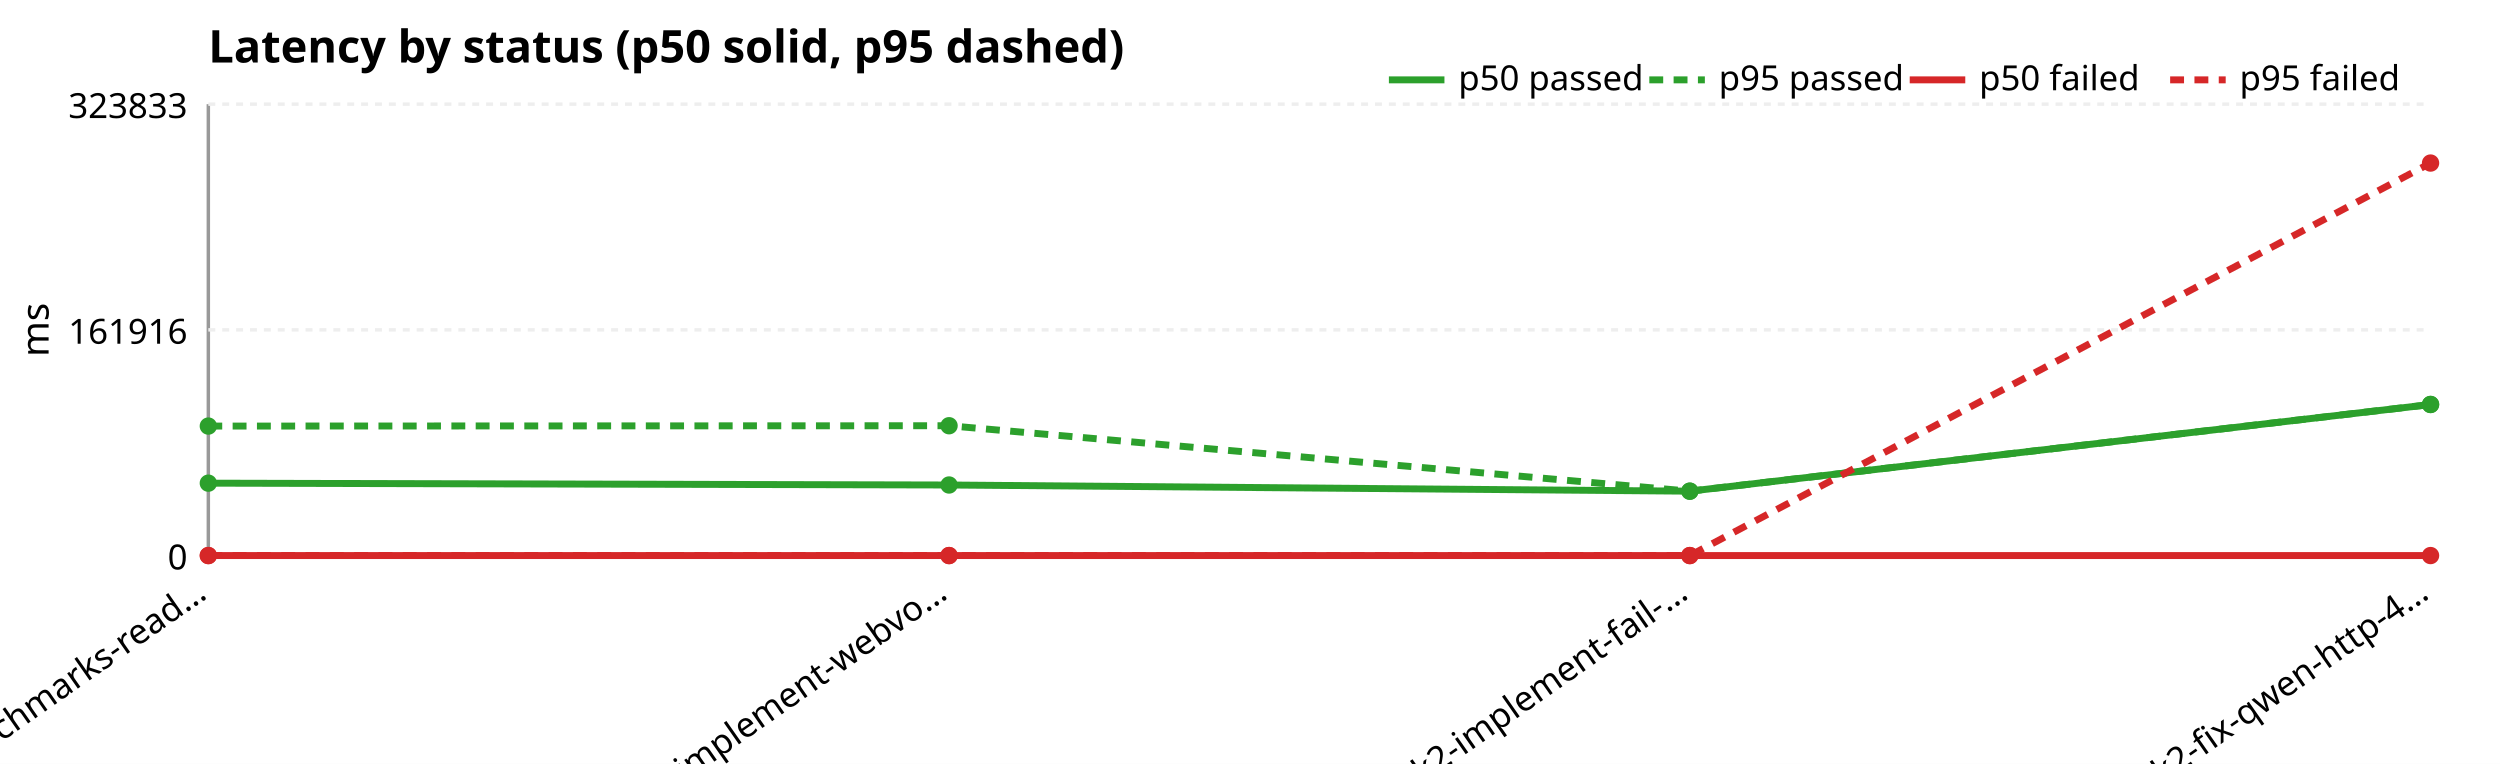
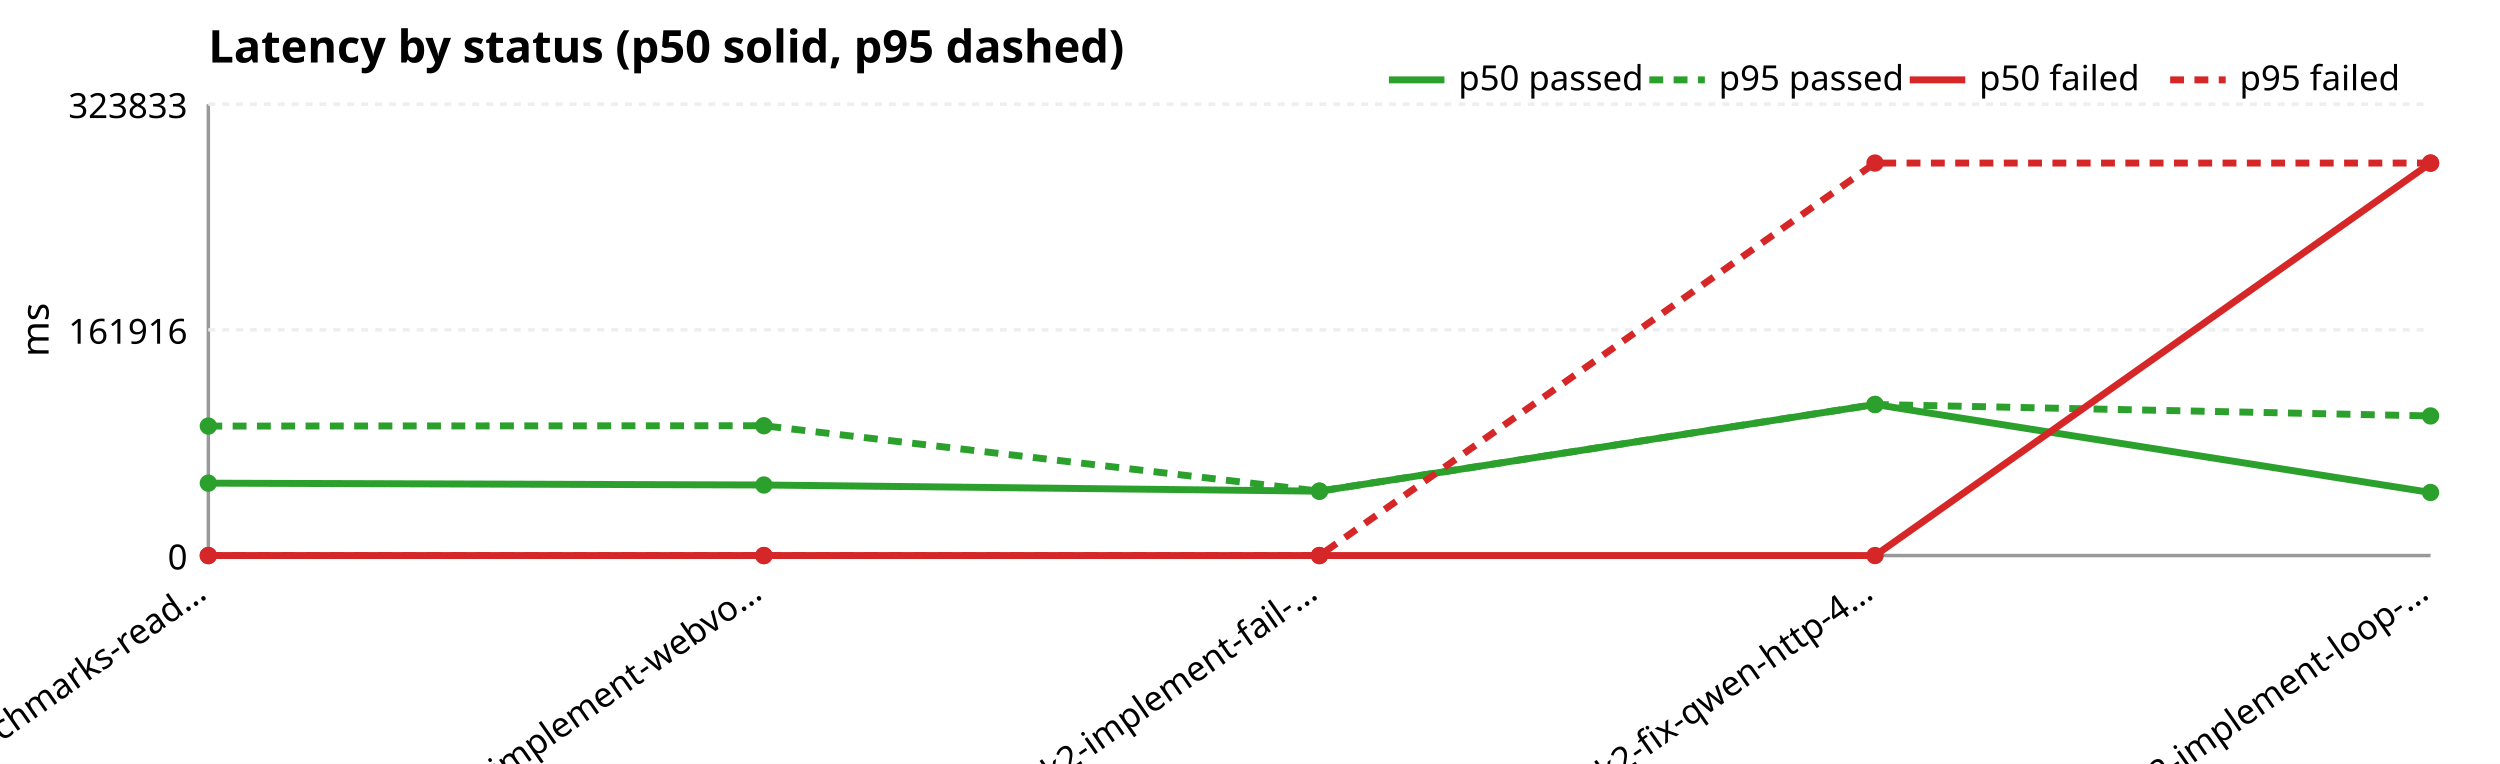
<svg xmlns="http://www.w3.org/2000/svg" viewBox="0 0 720 220" width="720" height="220" font-family="sans-serif">
  <rect width="100%" height="100%" fill="#fff" />
  <text x="60" y="18" font-size="13" font-weight="600">Latency by status (p50 solid, p95 dashed)</text>
  <line x1="60" y1="30" x2="60" y2="160" stroke="#999" />
  <line x1="60" y1="160" x2="700" y2="160" stroke="#999" />
  <text x="54" y="164.0" font-size="10" text-anchor="end" fill="#000">0</text>
  <text x="54" y="99.0" font-size="10" text-anchor="end" fill="#000">161916</text>
  <line x1="60" y1="95.0" x2="700" y2="95.0" stroke="#eee" stroke-dasharray="2,2" />
  <text x="54" y="34.0" font-size="10" text-anchor="end" fill="#000">323833</text>
  <line x1="60" y1="30.0" x2="700" y2="30.0" stroke="#eee" stroke-dasharray="2,2" />
  <text x="14" y="95.0" font-size="11" fill="#000" transform="rotate(-90 14 95.0)" text-anchor="middle">ms</text>
-   <polyline points="60.00,139.15 273.33,139.68 486.67,141.46 700.00,116.49" fill="none" stroke="#2ca02c" stroke-width="2" />
+   <polyline points="60.00,139.15 220.00,139.68 380.00,141.46 540.00,116.49 700.00,141.84" fill="none" stroke="#2ca02c" stroke-width="2" />
  <circle cx="60.00" cy="139.15" r="2.5" fill="#2ca02c" />
-   <circle cx="273.33" cy="139.68" r="2.5" fill="#2ca02c" />
-   <circle cx="486.67" cy="141.46" r="2.5" fill="#2ca02c" />
-   <circle cx="700.00" cy="116.49" r="2.5" fill="#2ca02c" />
-   <polyline points="60.00,122.71 273.33,122.61 486.67,141.46 700.00,116.49" fill="none" stroke="#2ca02c" stroke-width="2" stroke-dasharray="4,3" />
+   <circle cx="220.00" cy="139.68" r="2.5" fill="#2ca02c" />
+   <circle cx="380.00" cy="141.46" r="2.5" fill="#2ca02c" />
+   <circle cx="540.00" cy="116.49" r="2.5" fill="#2ca02c" />
+   <circle cx="700.00" cy="141.84" r="2.5" fill="#2ca02c" />
+   <polyline points="60.00,122.71 220.00,122.61 380.00,141.46 540.00,116.49 700.00,119.79" fill="none" stroke="#2ca02c" stroke-width="2" stroke-dasharray="4,3" />
  <circle cx="60.00" cy="122.71" r="2.5" fill="#2ca02c" />
-   <circle cx="273.33" cy="122.61" r="2.5" fill="#2ca02c" />
-   <circle cx="486.67" cy="141.46" r="2.5" fill="#2ca02c" />
-   <circle cx="700.00" cy="116.49" r="2.5" fill="#2ca02c" />
-   <polyline points="60.00,160.00 273.33,160.00 486.67,160.00 700.00,160.00" fill="none" stroke="#d62728" stroke-width="2" />
+   <circle cx="220.00" cy="122.61" r="2.5" fill="#2ca02c" />
+   <circle cx="380.00" cy="141.46" r="2.5" fill="#2ca02c" />
+   <circle cx="540.00" cy="116.49" r="2.5" fill="#2ca02c" />
+   <circle cx="700.00" cy="119.79" r="2.5" fill="#2ca02c" />
+   <polyline points="60.00,160.00 220.00,160.00 380.00,160.00 540.00,160.00 700.00,46.97" fill="none" stroke="#d62728" stroke-width="2" />
  <circle cx="60.00" cy="160.00" r="2.5" fill="#d62728" />
-   <circle cx="273.33" cy="160.00" r="2.5" fill="#d62728" />
-   <circle cx="486.67" cy="160.00" r="2.5" fill="#d62728" />
-   <circle cx="700.00" cy="160.00" r="2.5" fill="#d62728" />
-   <polyline points="60.00,160.00 273.33,160.00 486.67,160.00 700.00,46.96" fill="none" stroke="#d62728" stroke-width="2" stroke-dasharray="4,3" />
+   <circle cx="220.00" cy="160.00" r="2.5" fill="#d62728" />
+   <circle cx="380.00" cy="160.00" r="2.5" fill="#d62728" />
+   <circle cx="540.00" cy="160.00" r="2.5" fill="#d62728" />
+   <circle cx="700.00" cy="46.97" r="2.5" fill="#d62728" />
+   <polyline points="60.00,160.00 220.00,160.00 380.00,160.00 540.00,46.96 700.00,46.97" fill="none" stroke="#d62728" stroke-width="2" stroke-dasharray="4,3" />
  <circle cx="60.00" cy="160.00" r="2.5" fill="#d62728" />
-   <circle cx="273.33" cy="160.00" r="2.5" fill="#d62728" />
-   <circle cx="486.67" cy="160.00" r="2.5" fill="#d62728" />
-   <circle cx="700.00" cy="46.96" r="2.5" fill="#d62728" />
+   <circle cx="220.00" cy="160.00" r="2.5" fill="#d62728" />
+   <circle cx="380.00" cy="160.00" r="2.5" fill="#d62728" />
+   <circle cx="540.00" cy="46.96" r="2.5" fill="#d62728" />
+   <circle cx="700.00" cy="46.97" r="2.5" fill="#d62728" />
  <line x1="400" y1="23" x2="416" y2="23" stroke="#2ca02c" stroke-width="2" />
  <text x="420" y="26" font-size="10" fill="#000">p50 passed</text>
  <line x1="475" y1="23" x2="491" y2="23" stroke="#2ca02c" stroke-width="2" stroke-dasharray="4,3" />
  <text x="495" y="26" font-size="10" fill="#000">p95 passed</text>
  <line x1="550" y1="23" x2="566" y2="23" stroke="#d62728" stroke-width="2" />
  <text x="570" y="26" font-size="10" fill="#000">p50 failed</text>
  <line x1="625" y1="23" x2="641" y2="23" stroke="#d62728" stroke-width="2" stroke-dasharray="4,3" />
  <text x="645" y="26" font-size="10" fill="#000">p95 failed</text>
  <text x="60.00" y="172" font-size="10" fill="#000" text-anchor="end" transform="rotate(-35 60.00 172)">task2-benchmarks-read…</text>
-   <text x="273.33" y="172" font-size="10" fill="#000" text-anchor="end" transform="rotate(-35 273.33 172)">task2-implement-webvo…</text>
-   <text x="486.67" y="172" font-size="10" fill="#000" text-anchor="end" transform="rotate(-35 486.67 172)">task2-implement-fail-…</text>
-   <text x="700.00" y="172" font-size="10" fill="#000" text-anchor="end" transform="rotate(-35 700.00 172)">task2-fix-qwen-http-4…</text>
+   <text x="220.00" y="172" font-size="10" fill="#000" text-anchor="end" transform="rotate(-35 220.00 172)">task2-implement-webvo…</text>
+   <text x="380.00" y="172" font-size="10" fill="#000" text-anchor="end" transform="rotate(-35 380.00 172)">task2-implement-fail-…</text>
+   <text x="540.00" y="172" font-size="10" fill="#000" text-anchor="end" transform="rotate(-35 540.00 172)">task2-fix-qwen-http-4…</text>
+   <text x="700.00" y="172" font-size="10" fill="#000" text-anchor="end" transform="rotate(-35 700.00 172)">task2-implement-loop-…</text>
</svg>
